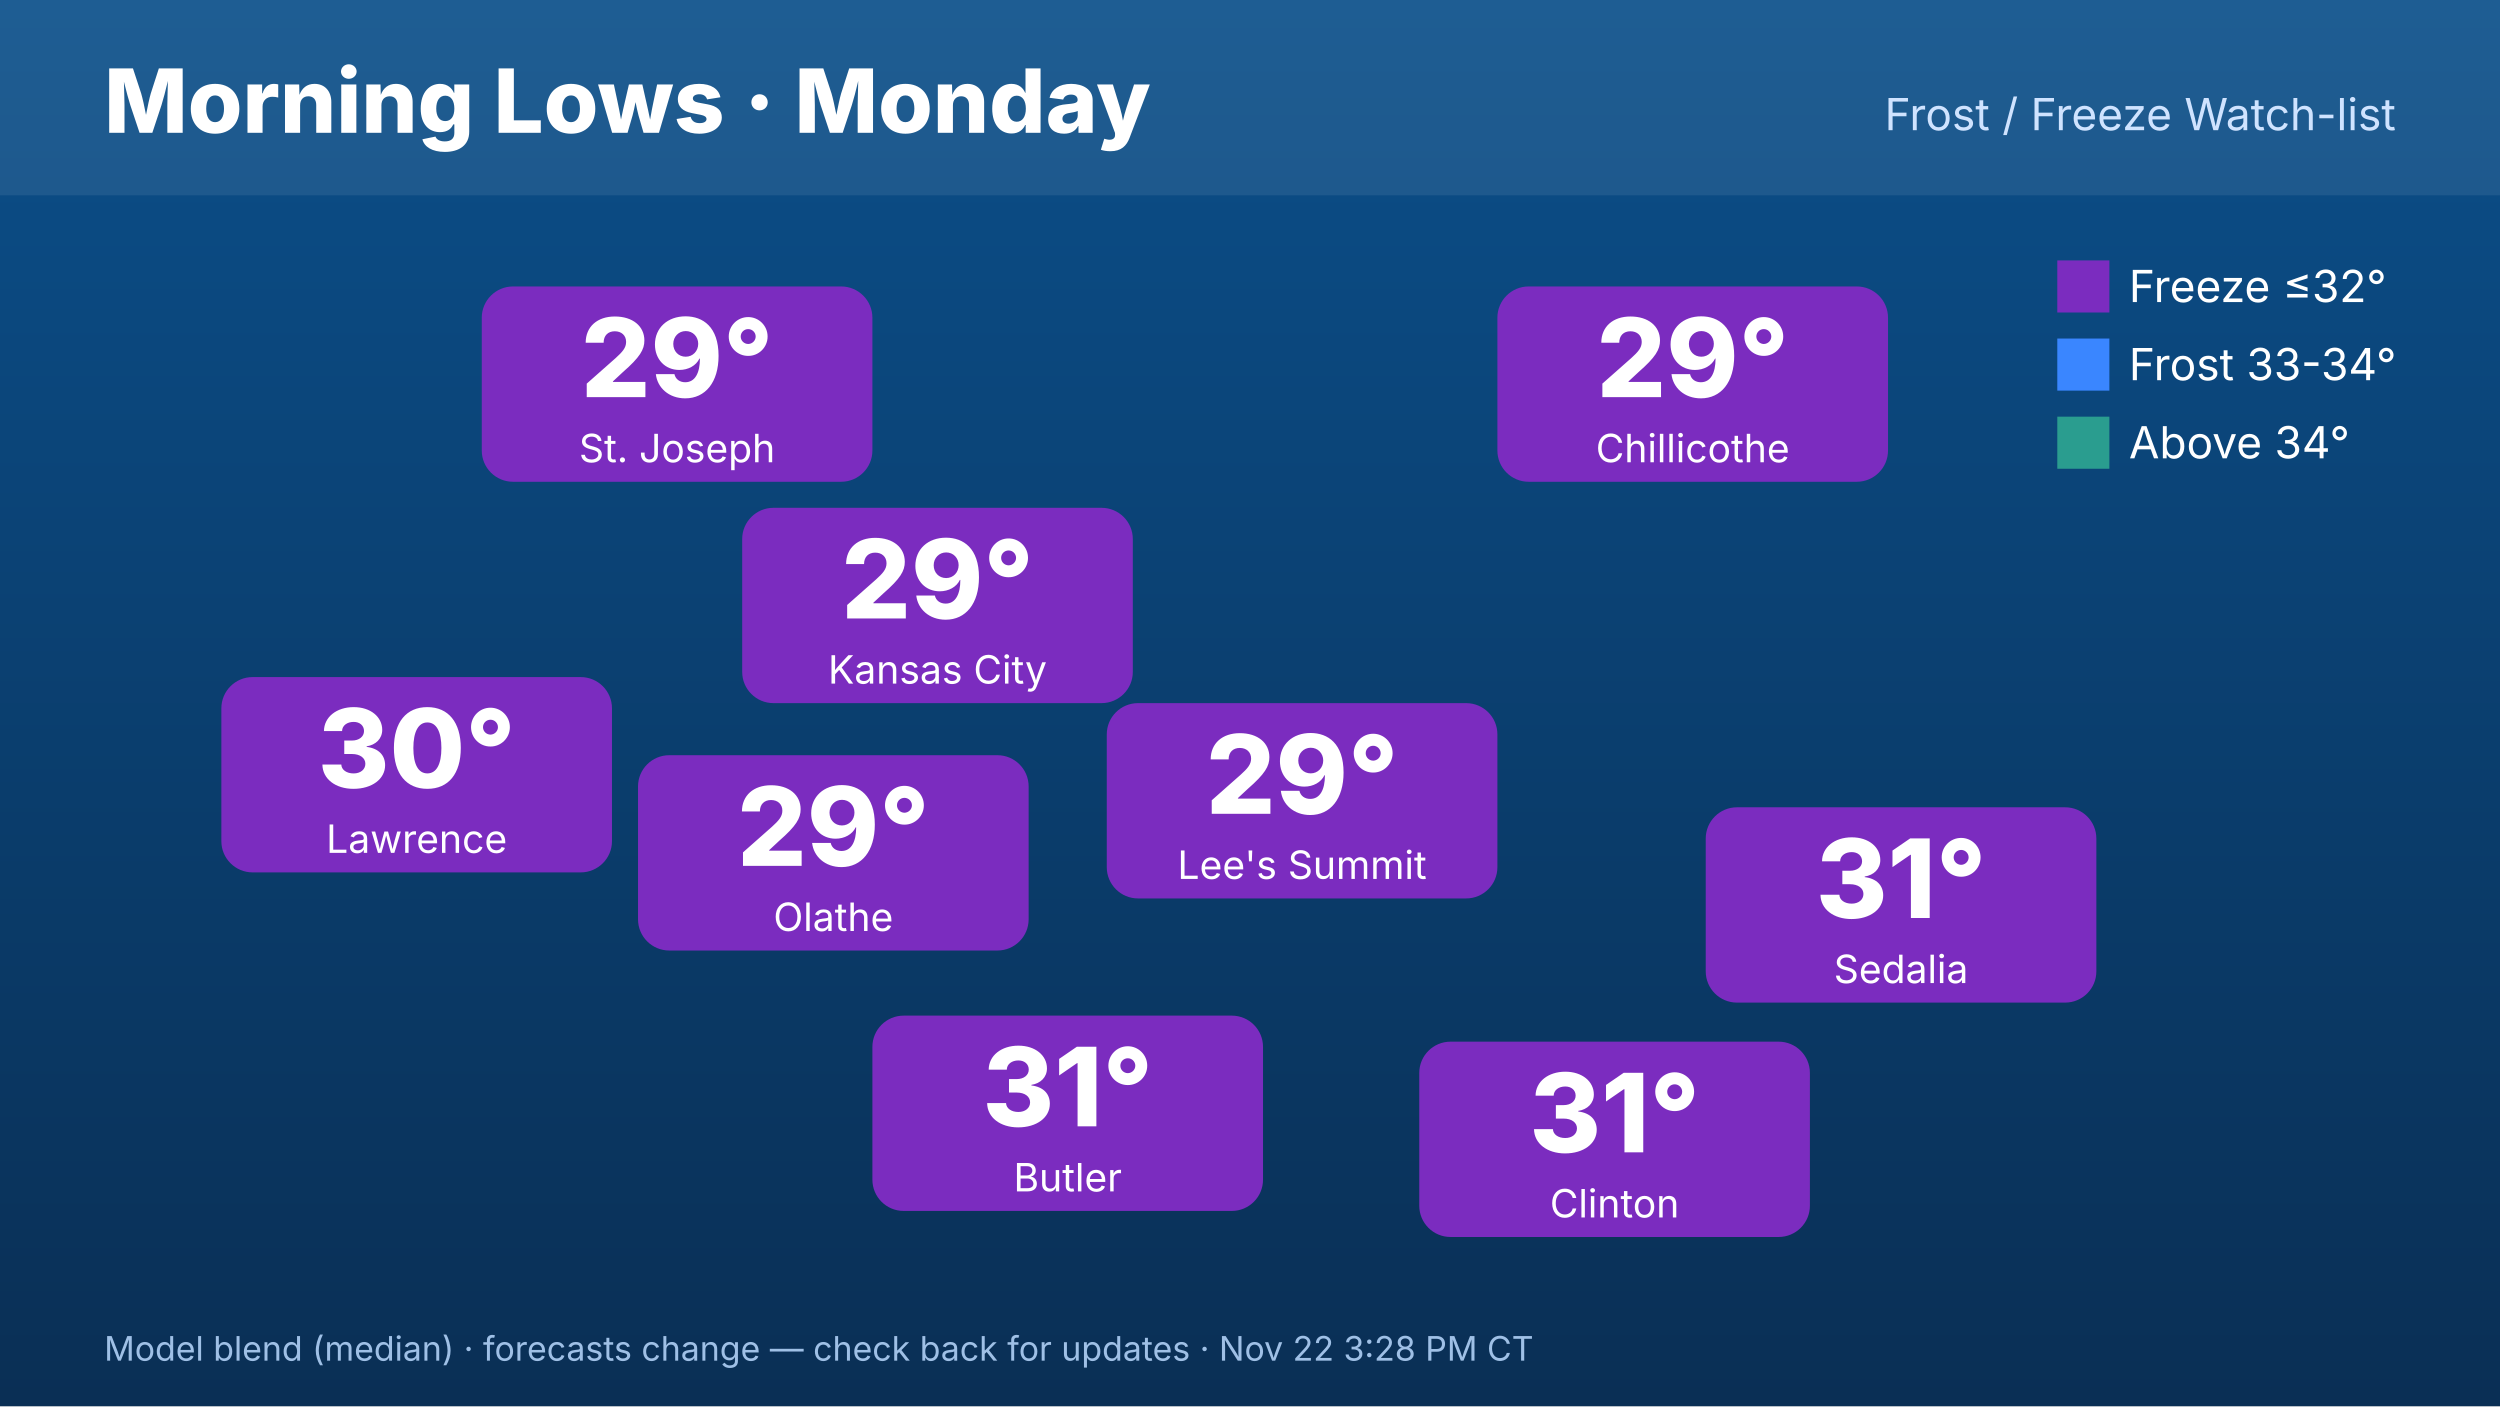
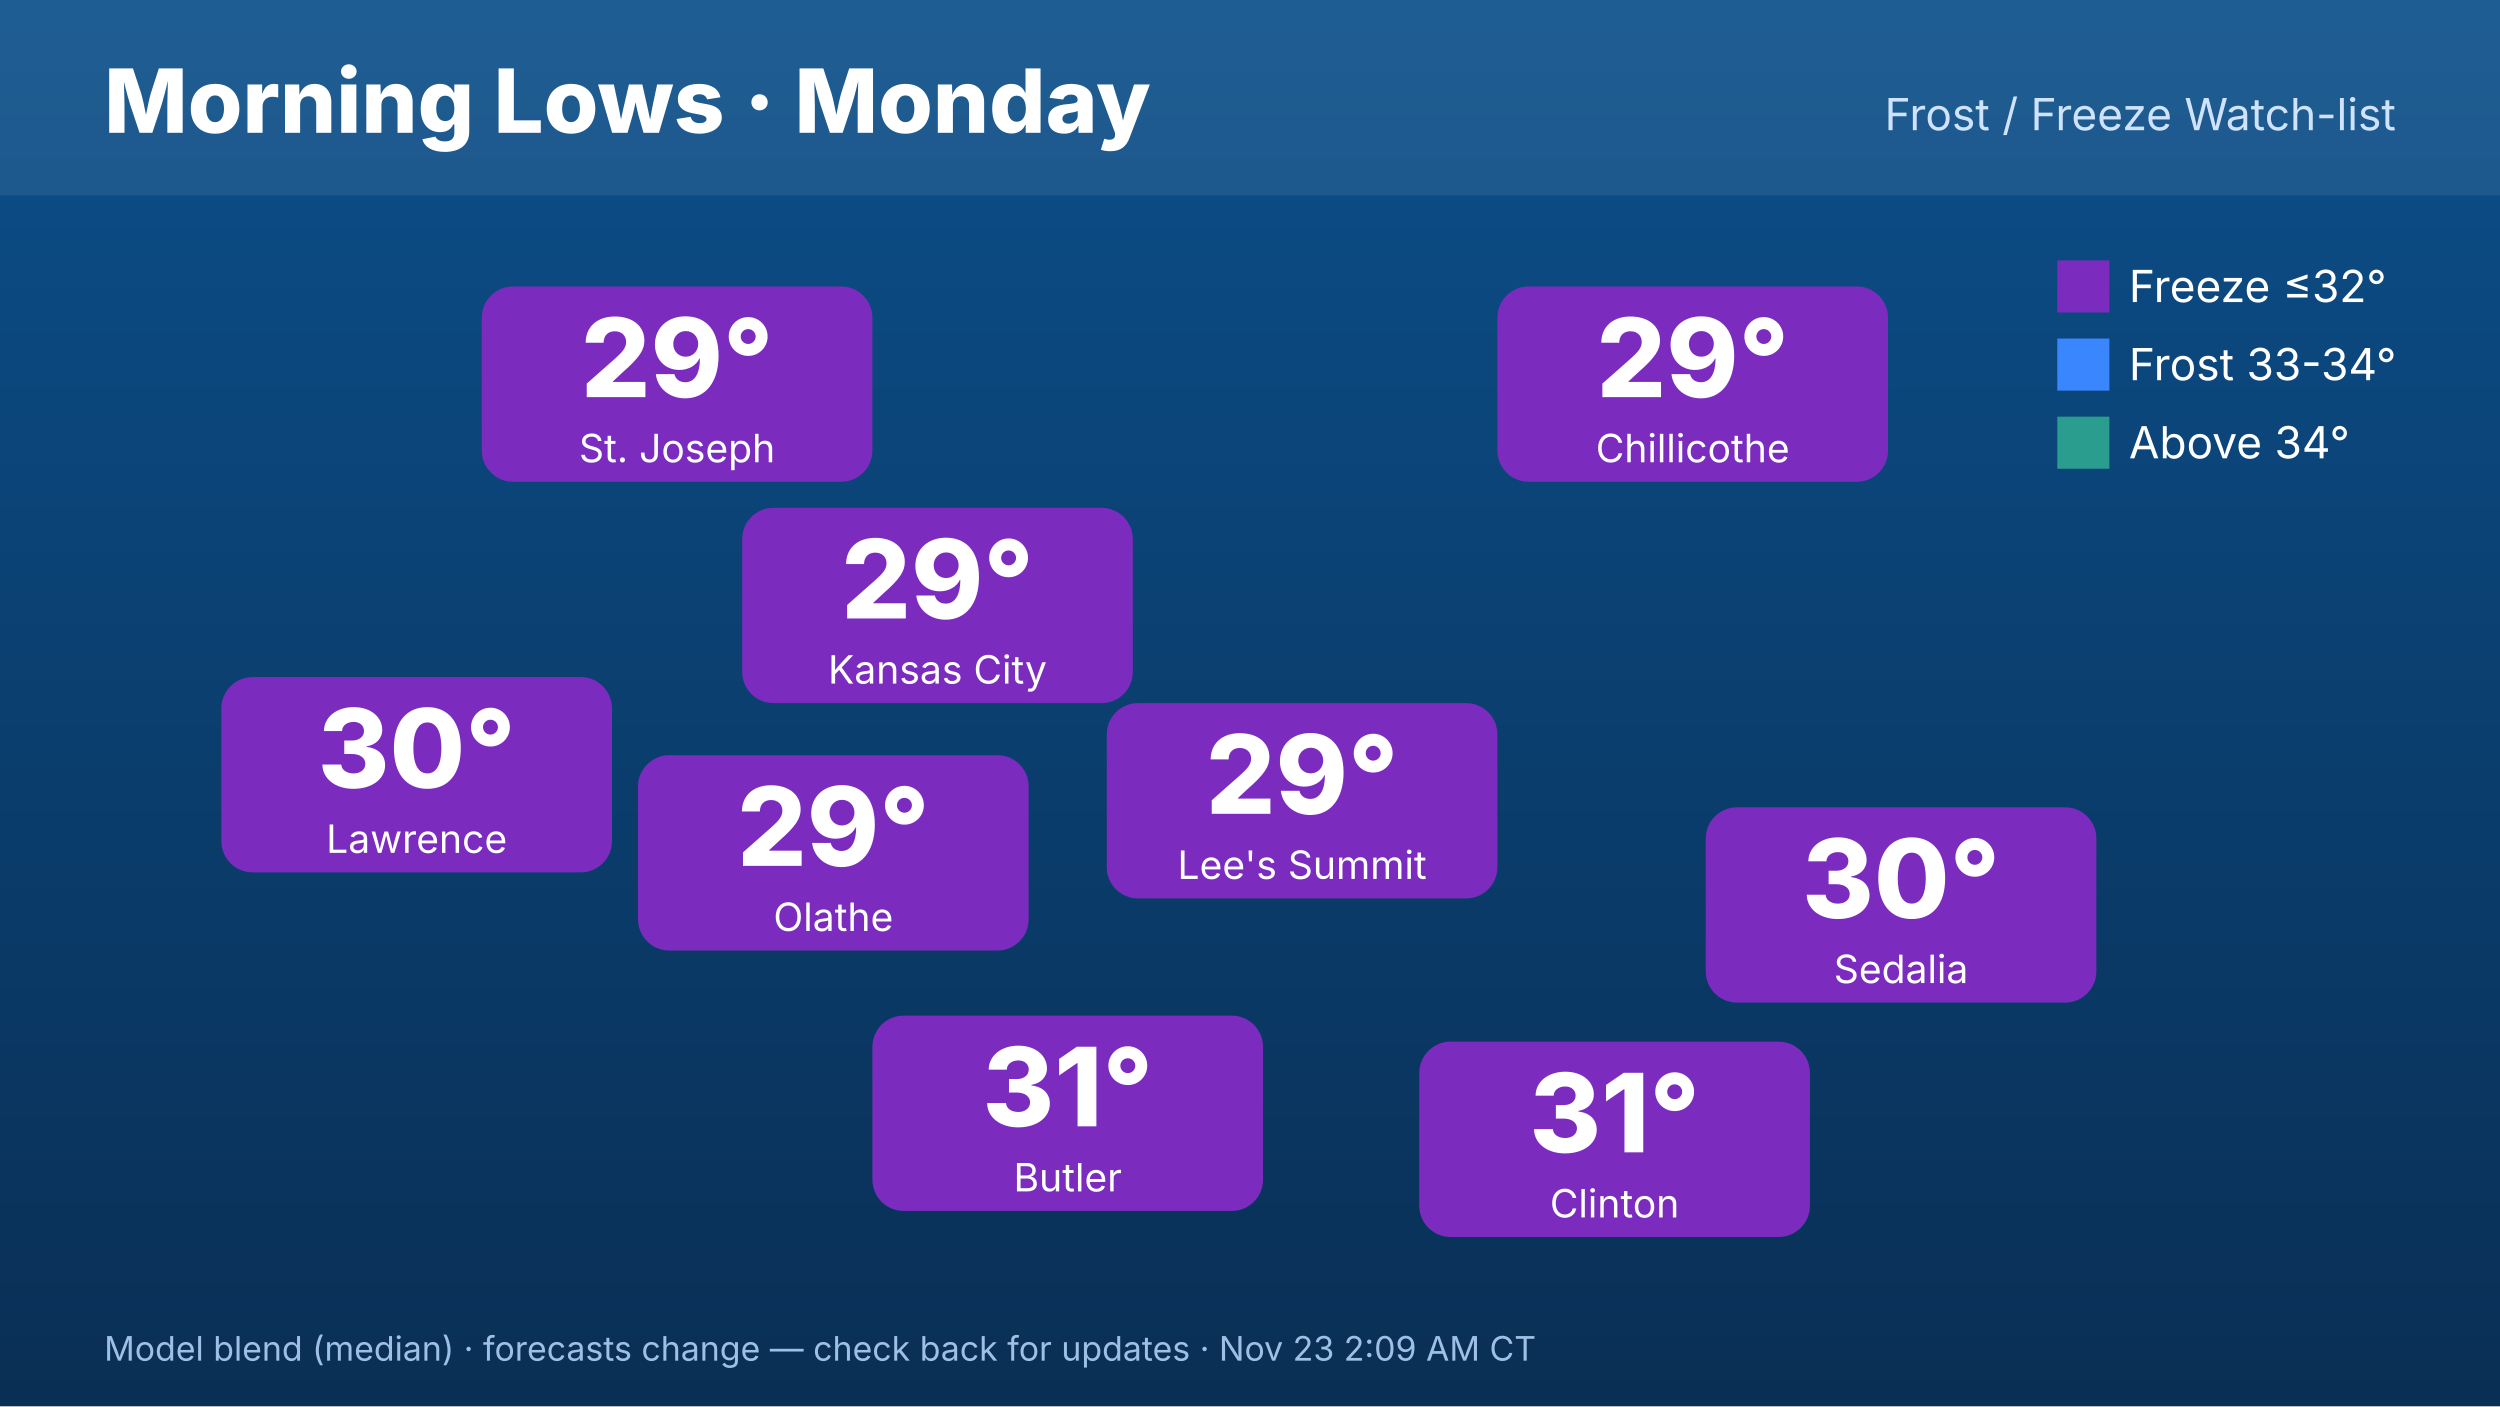
<svg xmlns="http://www.w3.org/2000/svg" width="1920" height="1080" viewBox="0 0 1920 1080" font-family="Inter,Helvetica,Arial,sans-serif">
  <defs>
    <linearGradient id="bg" x1="0" y1="0" x2="0" y2="1">
      <stop offset="0" stop-color="#0b4f8a" />
      <stop offset="1" stop-color="#0a2f55" />
    </linearGradient>
  </defs>
  <rect width="1920" height="1080" fill="url(#bg)" />
  <rect x="0" y="0" width="1920" height="150" fill="#ffffff" opacity=".08" />
  <text x="80" y="102" font-size="68" font-weight="800" fill="#fff">Morning Lows · Monday</text>
  <text x="1840" y="100" font-size="34" fill="#cfe3ff" text-anchor="end">Frost / Freeze Watch-list</text>
  <rect x="570" y="390" width="300" height="150" rx="24" fill="#7b2cbf" />
  <text x="720" y="475" font-size="84" font-weight="800" fill="#fff" text-anchor="middle">29°</text>
  <text x="720" y="525" font-size="30" fill="#fff" text-anchor="middle">Kansas City</text>
  <rect x="370" y="220" width="300" height="150" rx="24" fill="#7b2cbf" />
  <text x="520" y="305" font-size="84" font-weight="800" fill="#fff" text-anchor="middle">29°</text>
  <text x="520" y="355" font-size="30" fill="#fff" text-anchor="middle">St. Joseph</text>
  <rect x="170" y="520" width="300" height="150" rx="24" fill="#7b2cbf" />
  <text x="320" y="605" font-size="84" font-weight="800" fill="#fff" text-anchor="middle">30°</text>
  <text x="320" y="655" font-size="30" fill="#fff" text-anchor="middle">Lawrence</text>
  <rect x="1150" y="220" width="300" height="150" rx="24" fill="#7b2cbf" />
  <text x="1300" y="305" font-size="84" font-weight="800" fill="#fff" text-anchor="middle">29°</text>
  <text x="1300" y="355" font-size="30" fill="#fff" text-anchor="middle">Chillicothe</text>
  <rect x="1310" y="620" width="300" height="150" rx="24" fill="#7b2cbf" />
-   <text x="1460" y="705" font-size="84" font-weight="800" fill="#fff" text-anchor="middle">31°</text>
+   <text x="1460" y="705" font-size="84" font-weight="800" fill="#fff" text-anchor="middle">30°</text>
  <text x="1460" y="755" font-size="30" fill="#fff" text-anchor="middle">Sedalia</text>
  <rect x="1090" y="800" width="300" height="150" rx="24" fill="#7b2cbf" />
  <text x="1240" y="885" font-size="84" font-weight="800" fill="#fff" text-anchor="middle">31°</text>
  <text x="1240" y="935" font-size="30" fill="#fff" text-anchor="middle">Clinton</text>
  <rect x="670" y="780" width="300" height="150" rx="24" fill="#7b2cbf" />
  <text x="820" y="865" font-size="84" font-weight="800" fill="#fff" text-anchor="middle">31°</text>
  <text x="820" y="915" font-size="30" fill="#fff" text-anchor="middle">Butler</text>
  <rect x="490" y="580" width="300" height="150" rx="24" fill="#7b2cbf" />
  <text x="640" y="665" font-size="84" font-weight="800" fill="#fff" text-anchor="middle">29°</text>
  <text x="640" y="715" font-size="30" fill="#fff" text-anchor="middle">Olathe</text>
  <rect x="850" y="540" width="300" height="150" rx="24" fill="#7b2cbf" />
  <text x="1000" y="625" font-size="84" font-weight="800" fill="#fff" text-anchor="middle">29°</text>
  <text x="1000" y="675" font-size="30" fill="#fff" text-anchor="middle">Lee's Summit</text>
  <g font-size="34" fill="#fff">
    <rect x="1580" y="200" width="40" height="40" fill="#7b2cbf" />
    <text x="1635" y="232">Freeze ≤32°</text>
    <rect x="1580" y="260" width="40" height="40" fill="#3a86ff" />
    <text x="1635" y="292">Frost 33-34°</text>
    <rect x="1580" y="320" width="40" height="40" fill="#2a9d8f" />
    <text x="1635" y="352">Above 34°</text>
  </g>
-   <text x="80" y="1045" font-size="26" fill="#9fc0e6">Model blend (median) · forecasts change — check back for updates · Nov 22 3:28 PM CT</text>
+   <text x="80" y="1045" font-size="26" fill="#9fc0e6">Model blend (median) · forecasts change — check back for updates · Nov 23 2:09 AM CT</text>
</svg>
